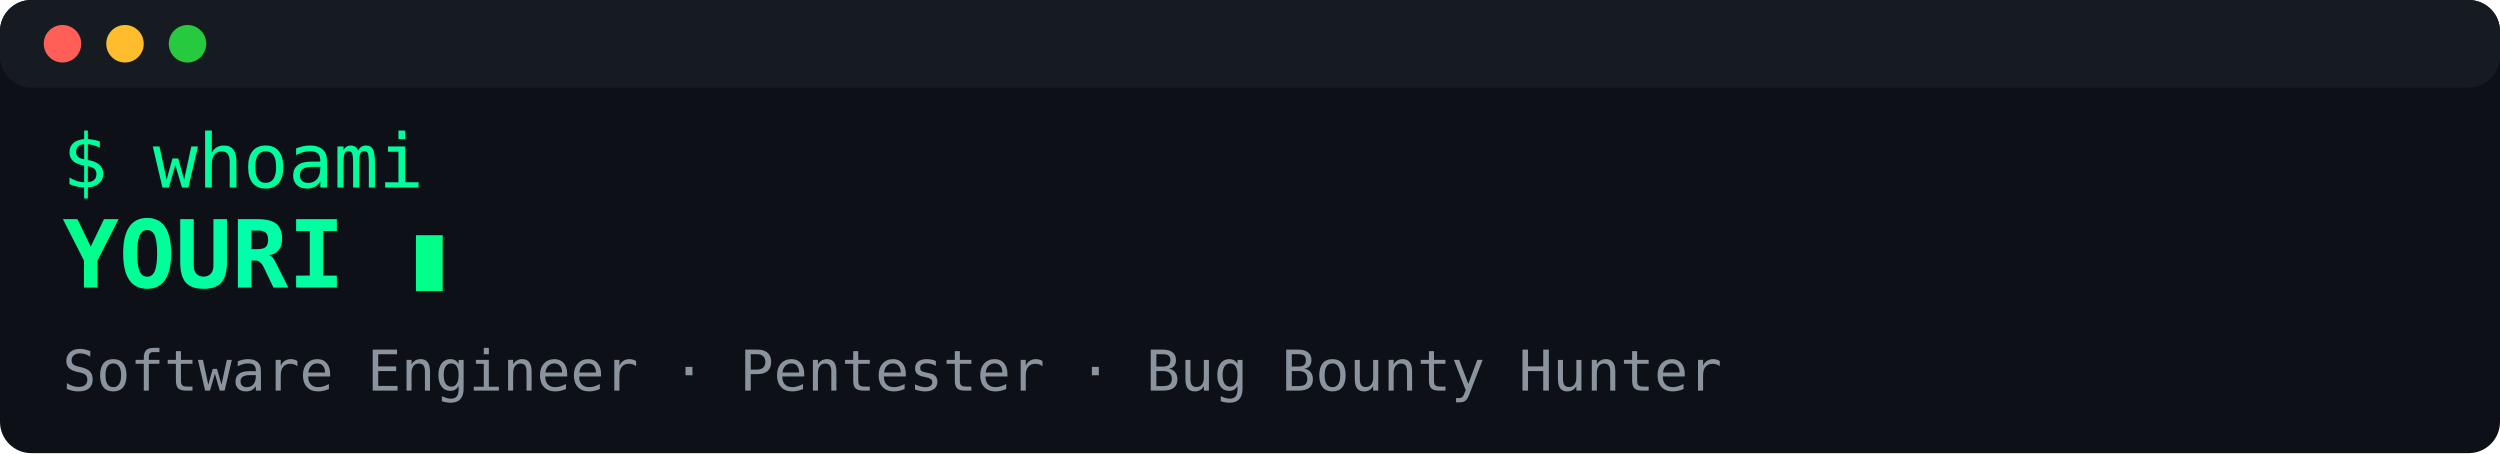
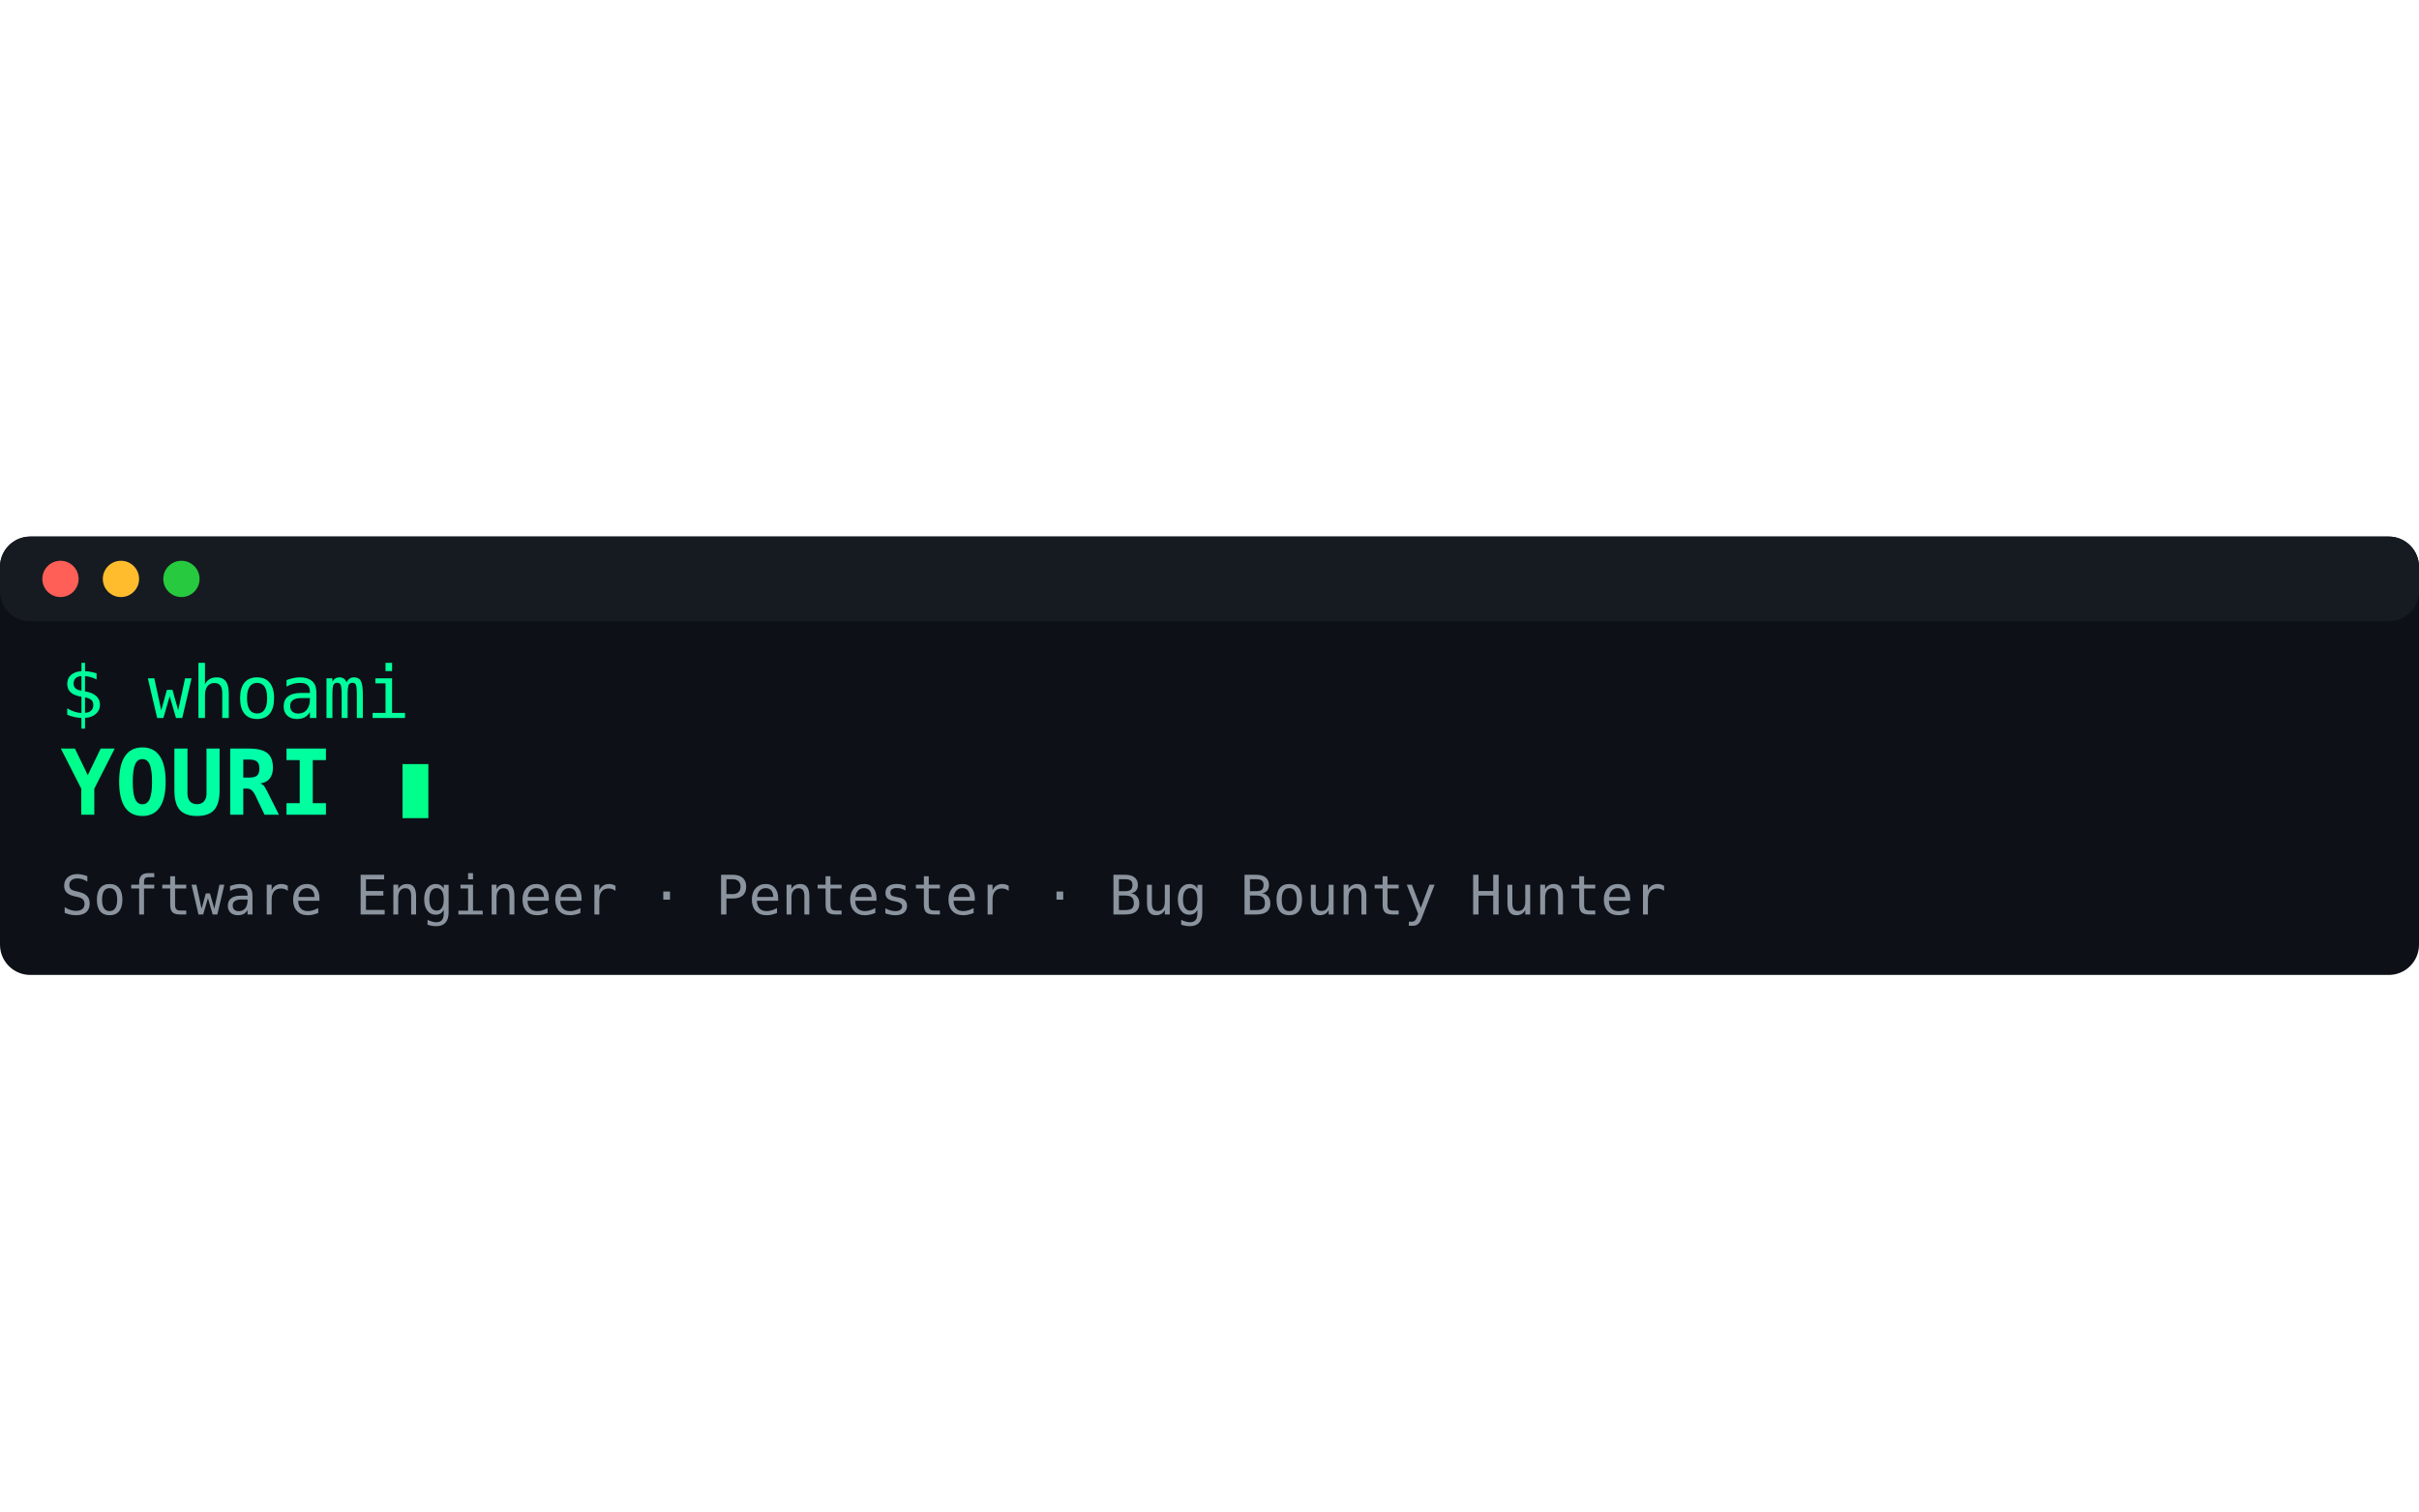
- <svg xmlns="http://www.w3.org/2000/svg" width="800" height="145" viewBox="0 0 800 145">
+ <svg xmlns="http://www.w3.org/2000/svg" width="800" height="500" viewBox="0 0 800 145">
  <defs>
    <style>
      .blink { animation: blink 1s steps(1) infinite; }
      @keyframes blink { 50% { opacity: 0; } }
    </style>
    <linearGradient id="scan" x1="0%" y1="0%" x2="100%" y2="0%">
      <stop offset="0%" stop-color="#00ff88" />
      <stop offset="50%" stop-color="#00ffaa" />
      <stop offset="100%" stop-color="#00ff88" />
    </linearGradient>
  </defs>
  <rect x="0" y="0" width="800" height="145" rx="10" fill="#0d1117" />
  <rect x="0" y="0" width="800" height="28" rx="10" fill="#161b22" />
  <circle cx="20" cy="14" r="6" fill="#ff5f56" />
  <circle cx="40" cy="14" r="6" fill="#ffbd2e" />
  <circle cx="60" cy="14" r="6" fill="#27c93f" />
  <text x="20" y="60" font-family="JetBrains Mono, monospace" font-size="24" fill="#00ff9c">
    $ whoami
  </text>
  <text x="20" y="92" font-family="JetBrains Mono, monospace" font-size="30" fill="url(#scan)" font-weight="bold">
    YOURI
    <tspan class="blink">▮</tspan>
  </text>
  <text x="20" y="125" font-family="JetBrains Mono, monospace" font-size="18" fill="#8b949e">
    Software Engineer · Pentester · Bug Bounty Hunter
  </text>
</svg>
